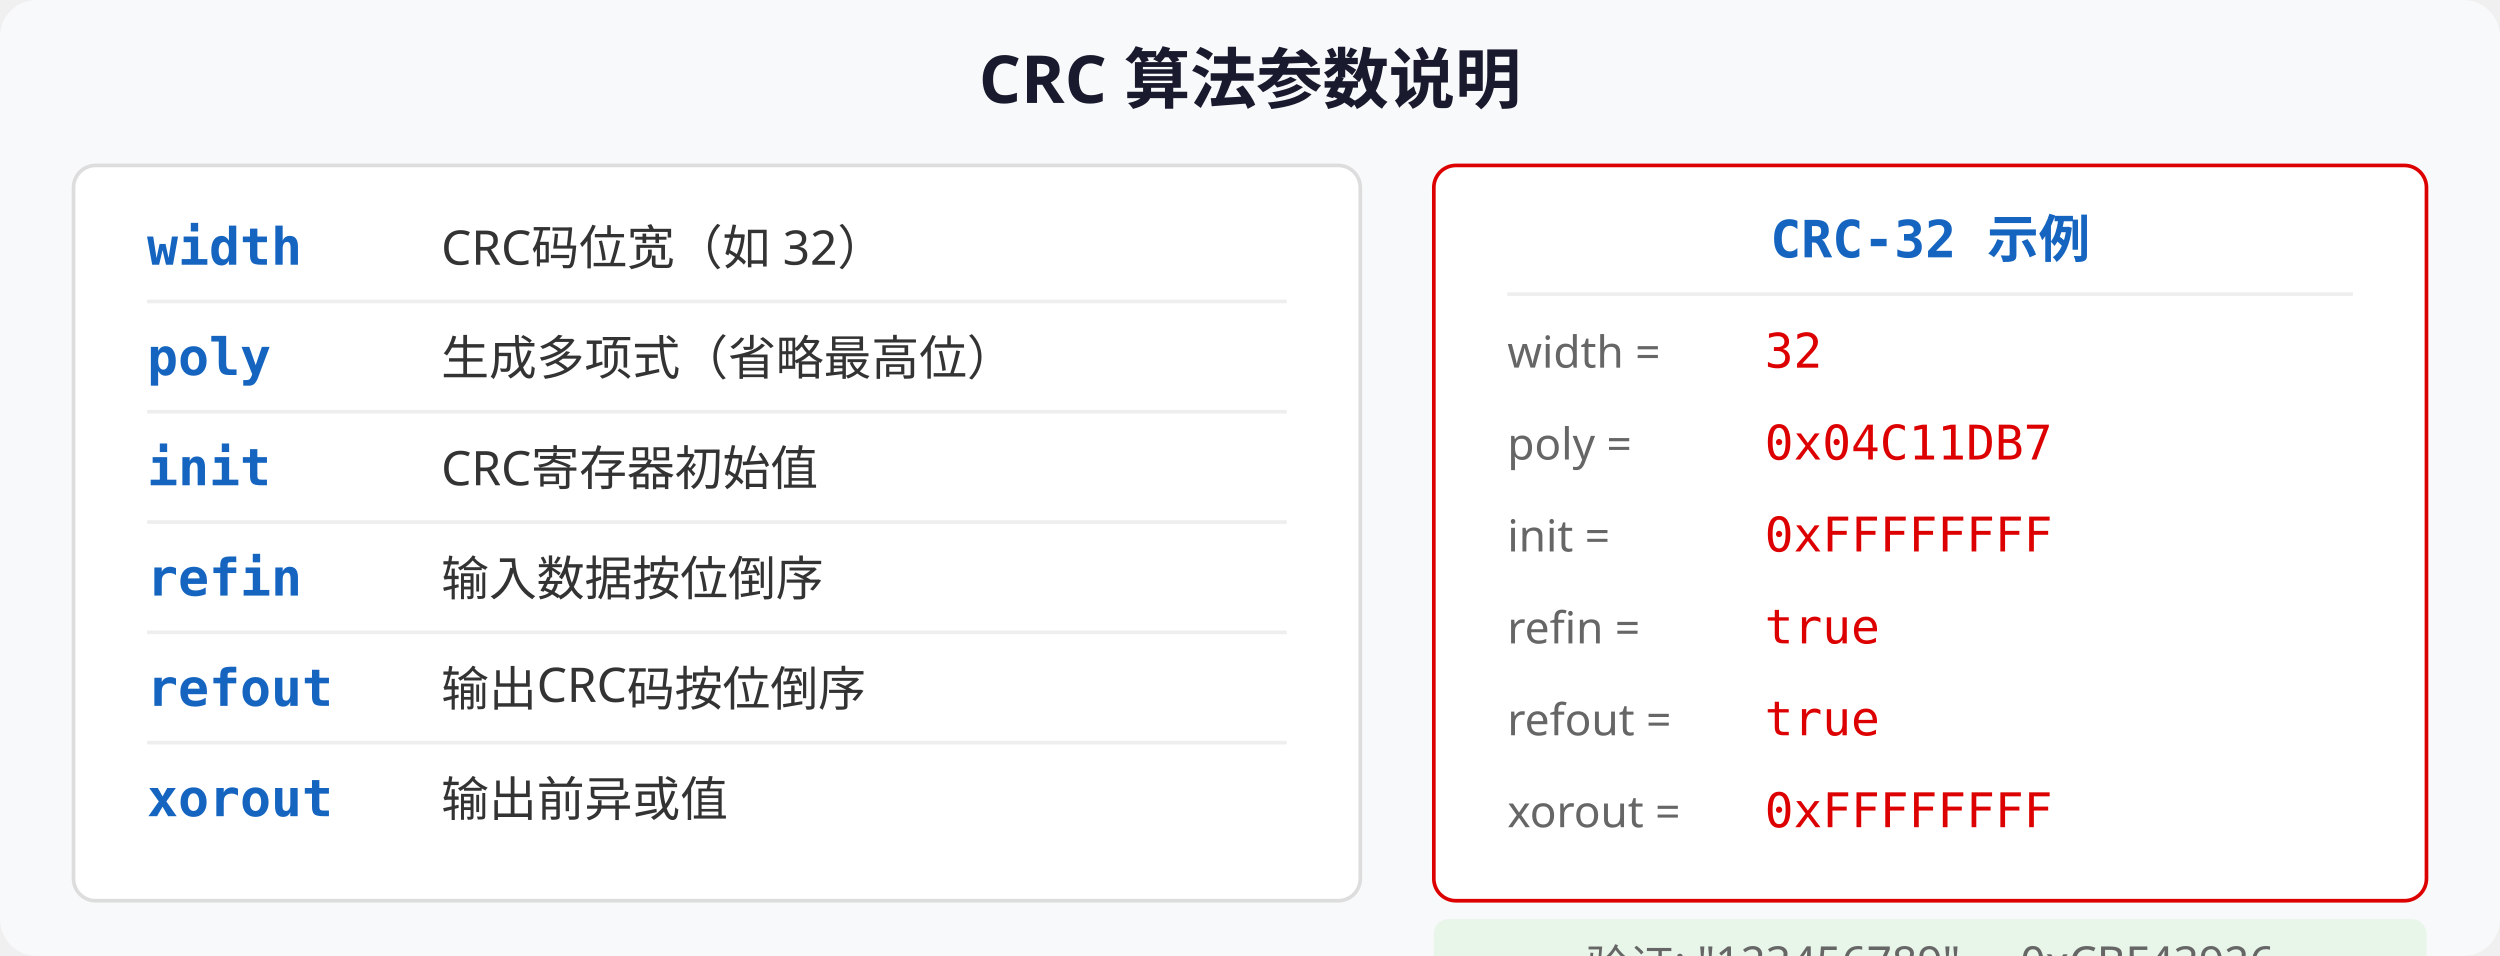
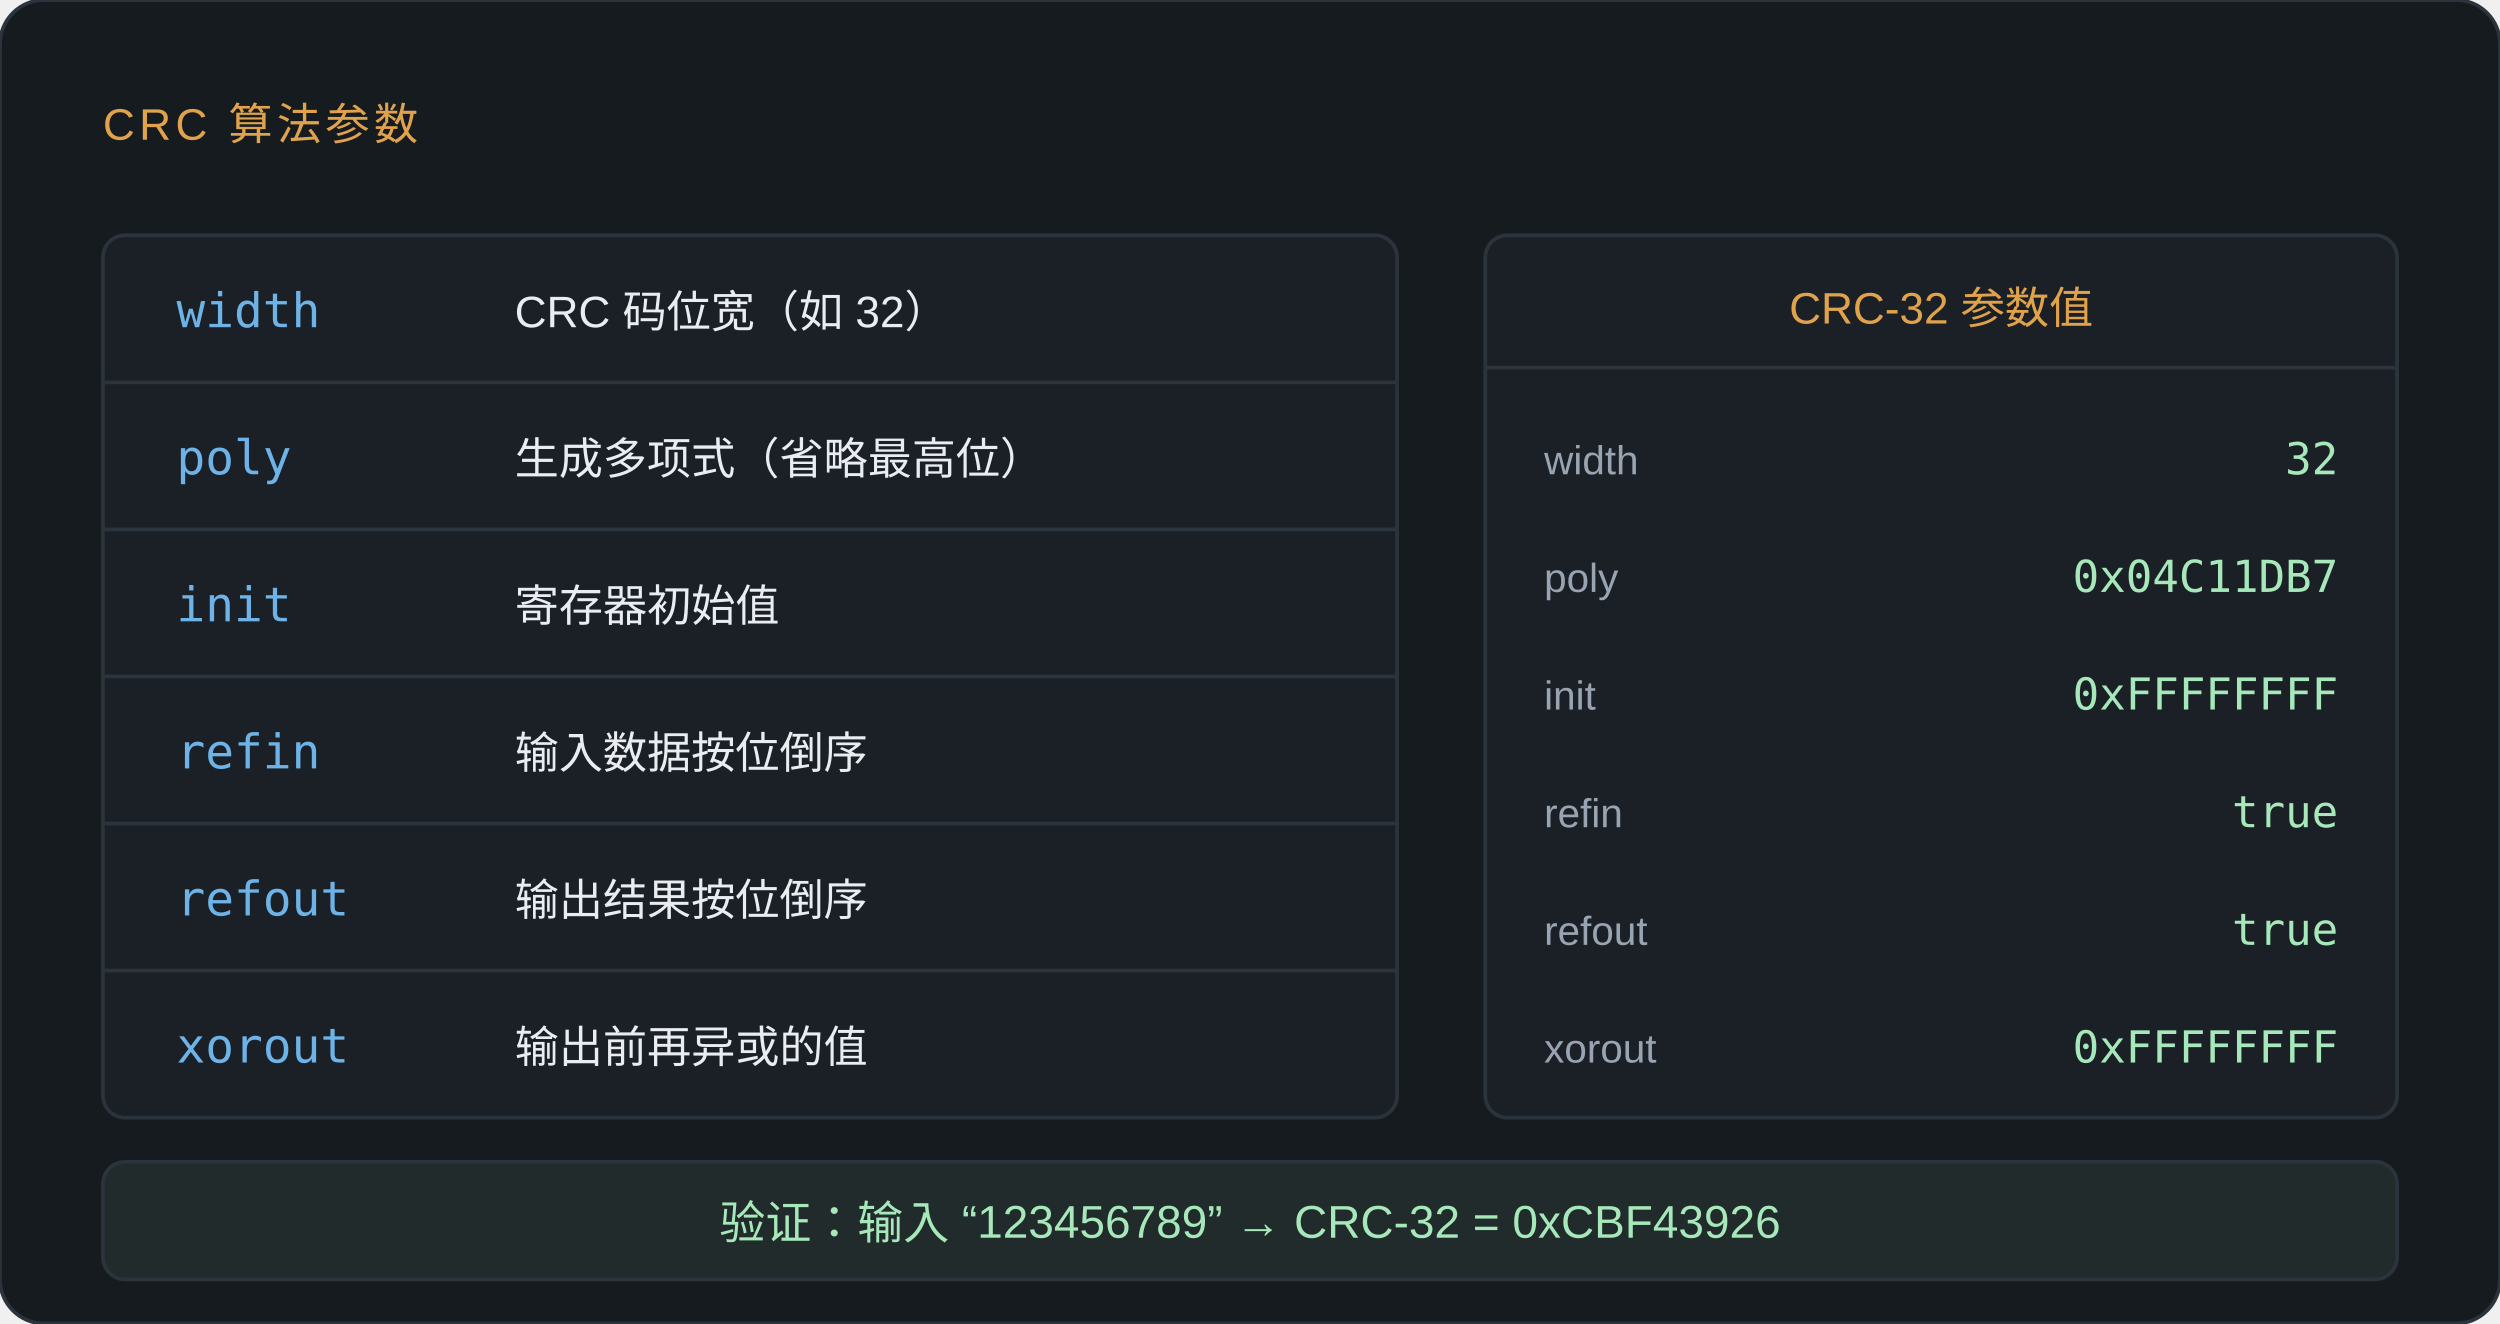
- <svg xmlns="http://www.w3.org/2000/svg" width="680" height="260" viewBox="0 0 680 260">
-   <style>
-     text { font-family: 'Segoe UI', 'Microsoft YaHei', sans-serif; }
-     .title { font-size: 18px; font-weight: bold; fill: #1a1a2e; }
-     .param { font-size: 14px; font-weight: bold; fill: #1565c0; font-family: 'Consolas', monospace; }
-     .desc { font-size: 13px; fill: #333; }
-     .val { font-size: 13px; fill: #d00; font-family: 'Consolas', monospace; }
-     .label { font-size: 12px; fill: #666; }
-   </style>
-   <rect width="680" height="260" fill="#f8f9fa" rx="10" />
-   <text x="340" y="28" text-anchor="middle" class="title">CRC 算法参数说明</text>
-   <rect x="20" y="45" width="350" height="200" fill="#fff" stroke="#ddd" rx="6" />
-   <text x="40" y="72" class="param">width</text>
-   <text x="120" y="72" class="desc">CRC码位宽（如 32）</text>
-   <line x1="40" y1="82" x2="350" y2="82" stroke="#eee" />
-   <text x="40" y="102" class="param">poly</text>
-   <text x="120" y="102" class="desc">生成多项式（省略最高位）</text>
-   <line x1="40" y1="112" x2="350" y2="112" stroke="#eee" />
-   <text x="40" y="132" class="param">init</text>
-   <text x="120" y="132" class="desc">CRC寄存器初始值</text>
-   <line x1="40" y1="142" x2="350" y2="142" stroke="#eee" />
-   <text x="40" y="162" class="param">refin</text>
-   <text x="120" y="162" class="desc">输入数据按位倒序</text>
-   <line x1="40" y1="172" x2="350" y2="172" stroke="#eee" />
-   <text x="40" y="192" class="param">refout</text>
-   <text x="120" y="192" class="desc">输出CRC码按位倒序</text>
-   <line x1="40" y1="202" x2="350" y2="202" stroke="#eee" />
-   <text x="40" y="222" class="param">xorout</text>
-   <text x="120" y="222" class="desc">输出前异或值</text>
-   <rect x="390" y="45" width="270" height="200" fill="#fff" stroke="#d00" rx="6" />
-   <text x="525" y="70" text-anchor="middle" class="param" fill="#d00">CRC-32 示例</text>
-   <line x1="410" y1="80" x2="640" y2="80" stroke="#eee" />
-   <text x="410" y="100" class="label">width  = </text>
-   <text x="480" y="100" class="val">32</text>
-   <text x="410" y="125" class="label">poly   = </text>
-   <text x="480" y="125" class="val">0x04C11DB7</text>
-   <text x="410" y="150" class="label">init   = </text>
-   <text x="480" y="150" class="val">0xFFFFFFFF</text>
-   <text x="410" y="175" class="label">refin  = </text>
-   <text x="480" y="175" class="val">true</text>
-   <text x="410" y="200" class="label">refout = </text>
-   <text x="480" y="200" class="val">true</text>
-   <text x="410" y="225" class="label">xorout = </text>
-   <text x="480" y="225" class="val">0xFFFFFFFF</text>
-   <rect x="390" y="250" width="270" height="25" fill="#e8f5e9" rx="4" />
-   <text x="525" y="267" text-anchor="middle" class="label" fill="#090">验证: "123456789" → 0xCBF43926</text>
+ <svg xmlns="http://www.w3.org/2000/svg" viewBox="0 0 680 360" font-family="'Microsoft YaHei','PingFang SC',Arial,sans-serif">
+   <rect width="680" height="360" rx="12" fill="#161b20" stroke="#2b333c" />
+   <text x="28" y="38" font-size="12" font-weight="500" fill="#e0a34b" letter-spacing="1.2">CRC 算法参数</text>
+   <rect x="28" y="64" width="352" height="240" rx="6" fill="#1b2026" stroke="#2b333c" />
+   <line x1="28" y1="104" x2="380" y2="104" stroke="#2b333c" />
+   <line x1="28" y1="144" x2="380" y2="144" stroke="#2b333c" />
+   <line x1="28" y1="184" x2="380" y2="184" stroke="#2b333c" />
+   <line x1="28" y1="224" x2="380" y2="224" stroke="#2b333c" />
+   <line x1="28" y1="264" x2="380" y2="264" stroke="#2b333c" />
+   <text x="48" y="89" font-size="13" font-family="Consolas,monospace" fill="#6db3e8">width</text>
+   <text x="140" y="89" font-size="12" fill="#e9edf2">CRC 码位宽（如 32）</text>
+   <text x="48" y="129" font-size="13" font-family="Consolas,monospace" fill="#6db3e8">poly</text>
+   <text x="140" y="129" font-size="12" fill="#e9edf2">生成多项式（省略最高位）</text>
+   <text x="48" y="169" font-size="13" font-family="Consolas,monospace" fill="#6db3e8">init</text>
+   <text x="140" y="169" font-size="12" fill="#e9edf2">寄存器初始值</text>
+   <text x="48" y="209" font-size="13" font-family="Consolas,monospace" fill="#6db3e8">refin</text>
+   <text x="140" y="209" font-size="12" fill="#e9edf2">输入数据按位倒序</text>
+   <text x="48" y="249" font-size="13" font-family="Consolas,monospace" fill="#6db3e8">refout</text>
+   <text x="140" y="249" font-size="12" fill="#e9edf2">输出结果按位倒序</text>
+   <text x="48" y="289" font-size="13" font-family="Consolas,monospace" fill="#6db3e8">xorout</text>
+   <text x="140" y="289" font-size="12" fill="#e9edf2">输出前再异或的值</text>
+   <rect x="404" y="64" width="248" height="240" rx="6" fill="#1b2026" stroke="#2b333c" />
+   <text x="528" y="88" text-anchor="middle" font-size="12" font-weight="500" fill="#e0a34b">CRC-32 参数值</text>
+   <line x1="404" y1="100" x2="652" y2="100" stroke="#2b333c" />
+   <text x="420" y="129" font-size="11" fill="#98a4b1">width</text>
+   <text x="636" y="129" text-anchor="end" font-size="12" font-family="Consolas,monospace" fill="#a7e8ba">32</text>
+   <text x="420" y="161" font-size="11" fill="#98a4b1">poly</text>
+   <text x="636" y="161" text-anchor="end" font-size="12" font-family="Consolas,monospace" fill="#a7e8ba">0x04C11DB7</text>
+   <text x="420" y="193" font-size="11" fill="#98a4b1">init</text>
+   <text x="636" y="193" text-anchor="end" font-size="12" font-family="Consolas,monospace" fill="#a7e8ba">0xFFFFFFFF</text>
+   <text x="420" y="225" font-size="11" fill="#98a4b1">refin</text>
+   <text x="636" y="225" text-anchor="end" font-size="12" font-family="Consolas,monospace" fill="#a7e8ba">true</text>
+   <text x="420" y="257" font-size="11" fill="#98a4b1">refout</text>
+   <text x="636" y="257" text-anchor="end" font-size="12" font-family="Consolas,monospace" fill="#a7e8ba">true</text>
+   <text x="420" y="289" font-size="11" fill="#98a4b1">xorout</text>
+   <text x="636" y="289" text-anchor="end" font-size="12" font-family="Consolas,monospace" fill="#a7e8ba">0xFFFFFFFF</text>
+   <rect x="28" y="316" width="624" height="32" rx="6" fill="#a7e8ba" fill-opacity="0.08" stroke="#2b333c" />
+   <text x="340" y="337" text-anchor="middle" font-size="12.5" fill="#a7e8ba">验证：输入 “123456789” → CRC-32 = 0xCBF43926</text>
</svg>
